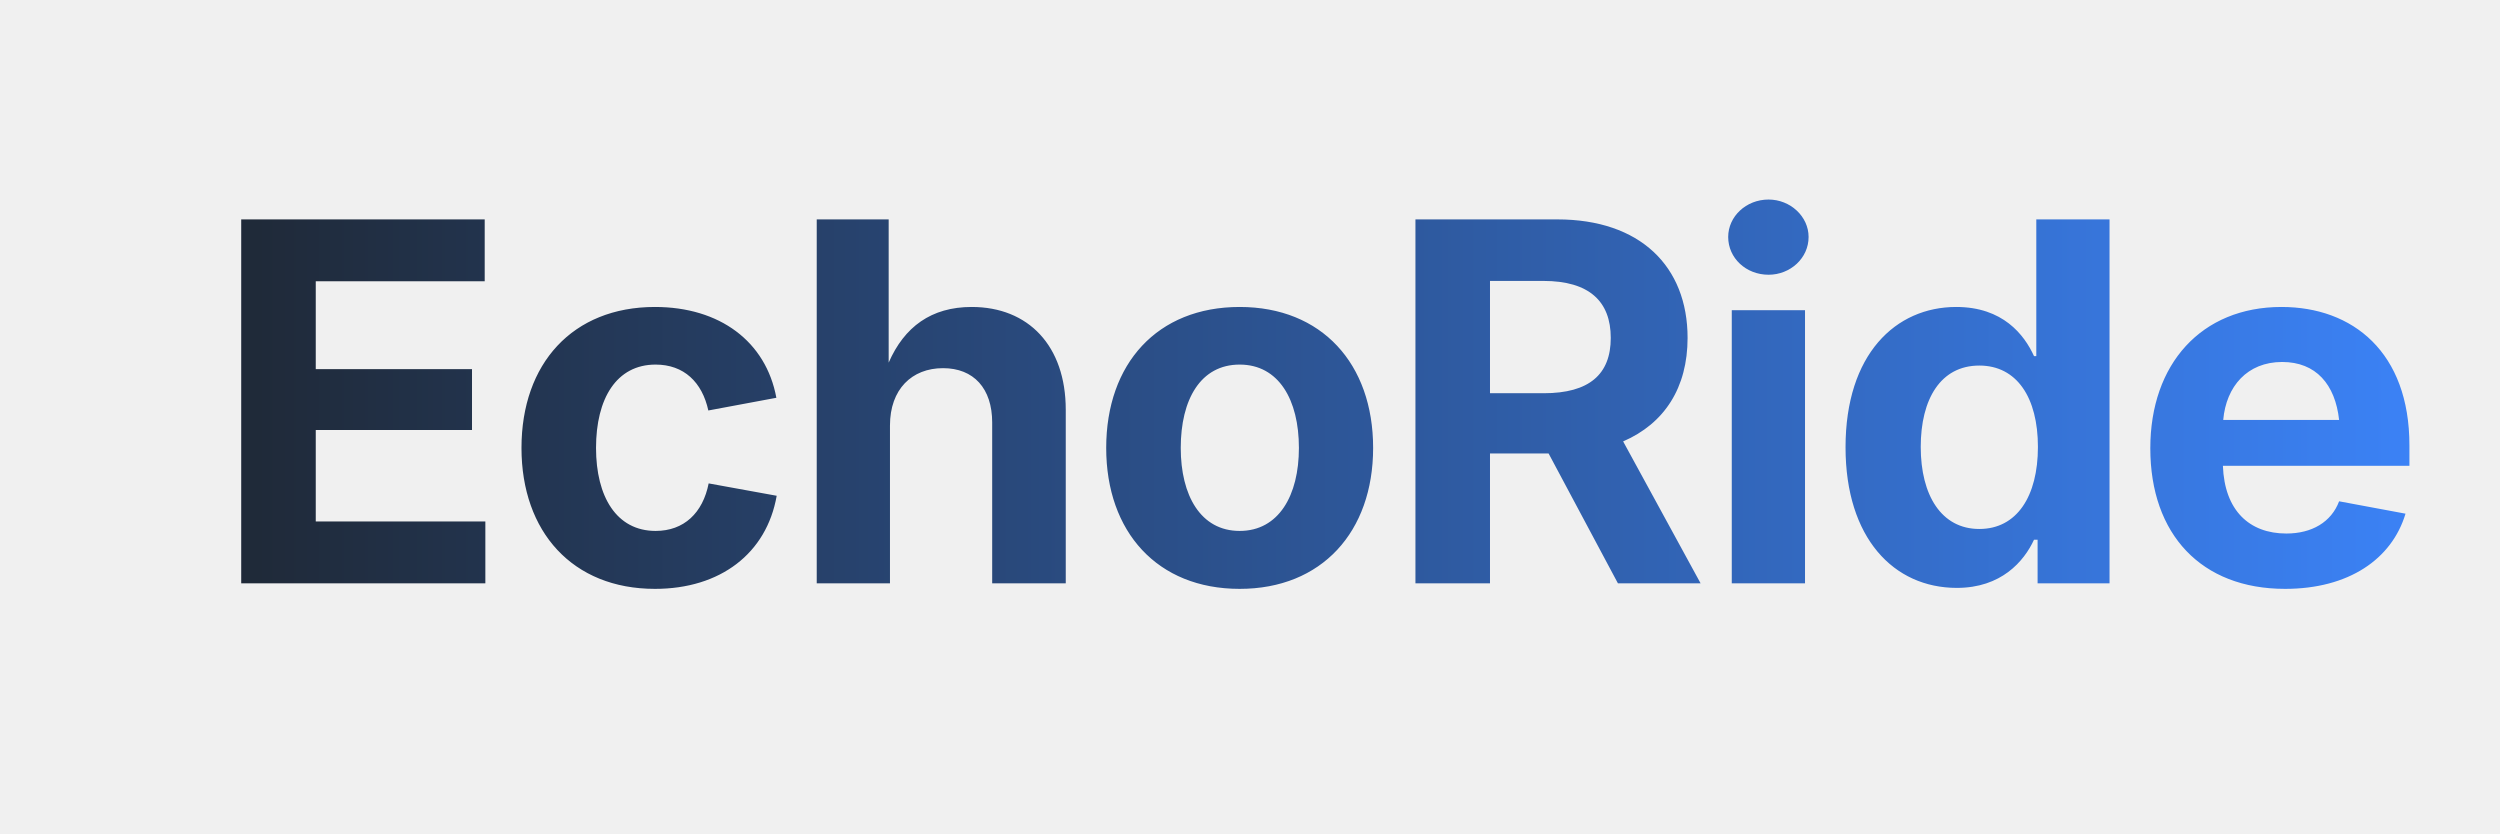
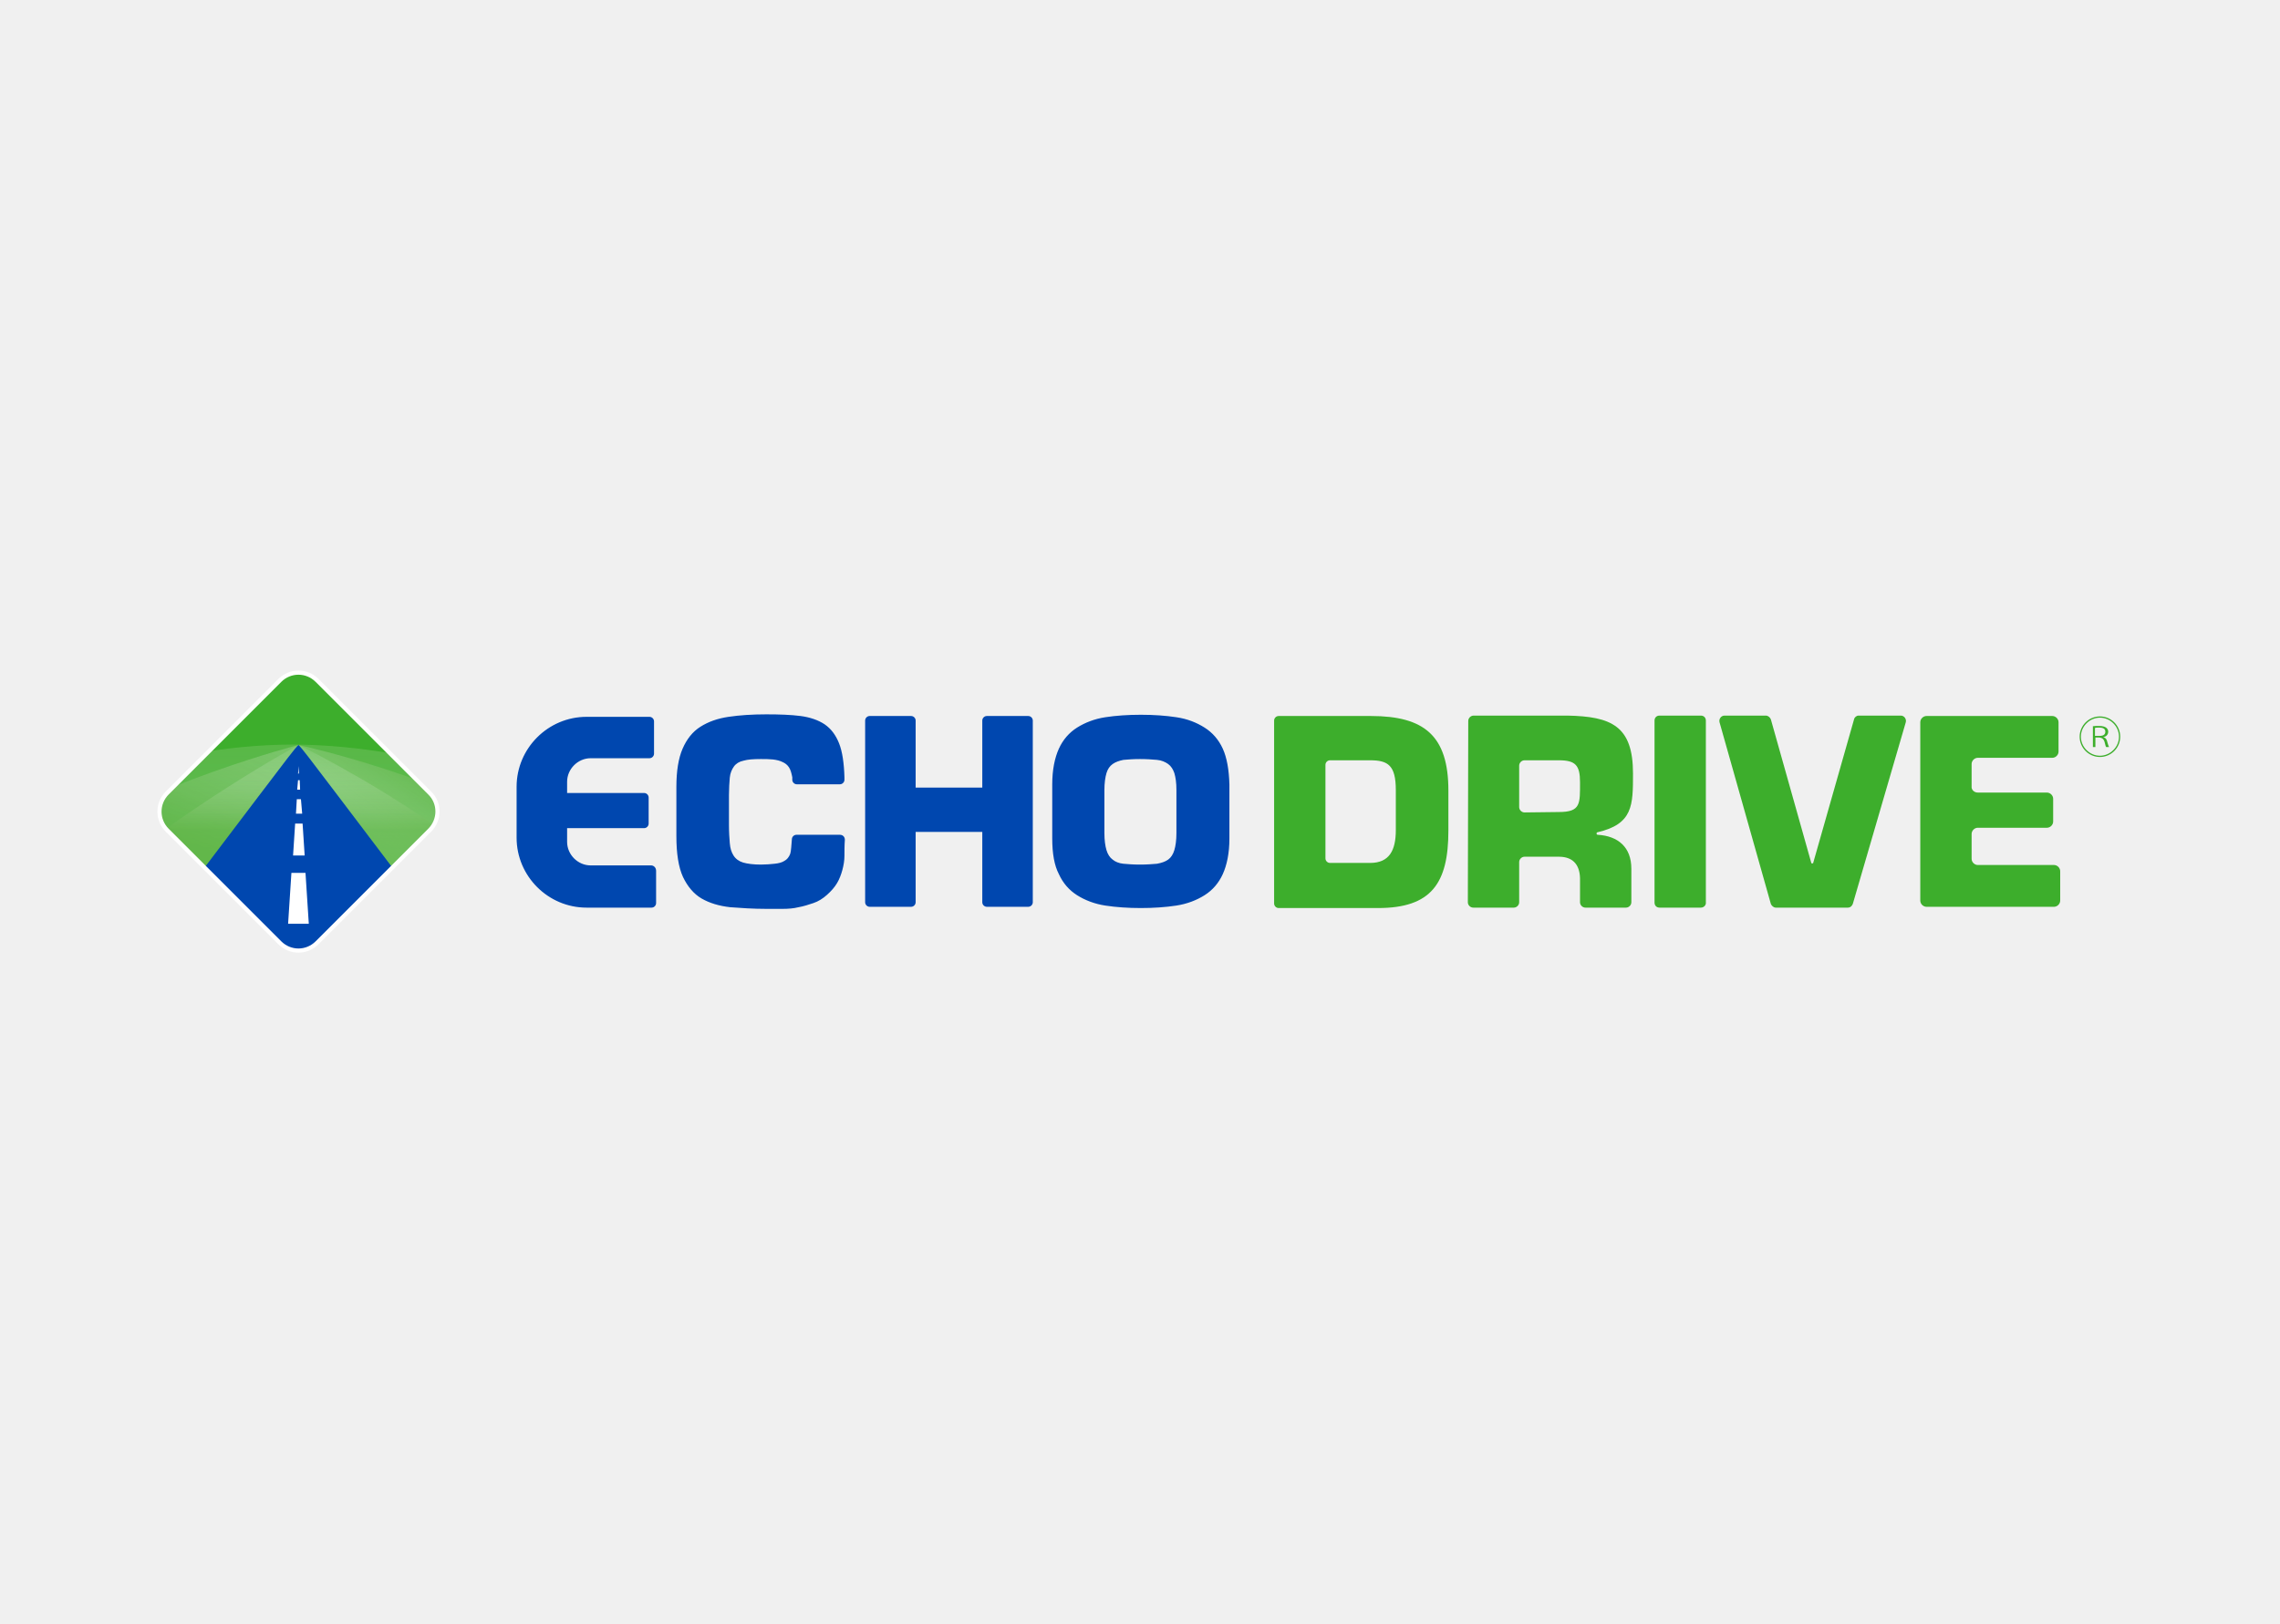
- <svg xmlns="http://www.w3.org/2000/svg" width="120" height="40" viewBox="0 0 120 40">
-   <defs>
-     <linearGradient id="textGradient" x1="0%" y1="0%" x2="100%" y2="0%">
-       <stop offset="0%" style="stop-color:#1f2937" />
-       <stop offset="100%" style="stop-color:#3b82f6" />
-     </linearGradient>
-   </defs>
-   <text x="10" y="28" font-family="system-ui, -apple-system, sans-serif" font-size="24" font-weight="700" fill="url(#textGradient)" letter-spacing="-0.5px">
-     EchoRide
-   </text>
+ <svg xmlns="http://www.w3.org/2000/svg" xmlns:xlink="http://www.w3.org/1999/xlink" version="1.0" id="Layer_1" x="0px" y="0px" viewBox="0 0 550.8 392.2" style="enable-background:new 0 0 550.8 392.2;" xml:space="preserve">
+   <style type="text/css">
+ 	.st0{fill:#3DAE2C;}
+ 	.st1{fill:#0047AF;}
+ 	.st2{opacity:0.45;clip-path:url(#SVGID_2_);fill:url(#SVGID_4_);enable-background:new    ;}
+ 	.st3{clip-path:url(#SVGID_6_);}
+ 	.st4{opacity:0.62;}
+ 	.st5{fill:url(#SVGID_7_);}
+ 	.st6{opacity:0.5;}
+ 	.st7{fill:url(#SVGID_8_);}
+ 	.st8{fill:url(#SVGID_9_);}
+ 	.st9{fill:url(#SVGID_10_);}
+ 	.st10{fill:#FFFFFF;}
+ 	.st11{fill:none;stroke:#FFFFFF;stroke-miterlimit:10;}
+ </style>
+   <g>
+     <g>
+       <path class="st0" d="M307.8,174.1c0-0.6,0.5-1.1,1.1-1.1h22.3c12.9,0,18.7,4.8,18.7,18v9.7c0,12.7-4.1,18.7-17,18.7h-24    c-0.6,0-1.1-0.5-1.1-1.1V174.1z M320.2,207.4c0,0.6,0.5,1.1,1.1,1.1h9.7c4.6,0,6.2-3,6.2-7.9v-9.7c0-6-1.9-7.2-6.2-7.2h-9.7    c-0.6,0-1.1,0.5-1.1,1.1V207.4z" />
+       <path class="st0" d="M354.7,174.2c0-0.7,0.6-1.3,1.3-1.3h22.6c10.7,0.2,15.9,2.5,15.9,14c0,7.7,0,12.2-8.6,14.2    c-0.1,0-0.2,0.1-0.2,0.3l0,0c0,0.2,0.1,0.3,0.3,0.3c4.9,0.3,8.1,3,8.1,8.2v8.1c0,0.7-0.6,1.3-1.3,1.3H383c-0.7,0-1.3-0.6-1.3-1.3    v-5.2c0.1-3.5-1.4-5.8-5.1-5.8h-8.3c-0.7,0-1.3,0.6-1.3,1.3v9.7c0,0.7-0.6,1.3-1.3,1.3h-9.8c-0.7,0-1.3-0.6-1.3-1.3L354.7,174.2    L354.7,174.2z M376.6,196.2c5.3,0,5.1-2,5.1-7.2c0-4.1-1.1-5.3-5.1-5.3h-8.3c-0.7,0-1.3,0.6-1.3,1.3v10c0,0.7,0.6,1.3,1.3,1.3    L376.6,196.2L376.6,196.2z" />
+       <path class="st0" d="M410.9,219.3h-10c-0.7,0-1.2-0.5-1.2-1.2v-44c0-0.7,0.5-1.2,1.2-1.2h10c0.7,0,1.2,0.5,1.2,1.2V218    C412.2,218.7,411.6,219.3,410.9,219.3z" />
+       <path class="st0" d="M449,172.9h10.2c0.8,0,1.4,0.8,1.2,1.6l-12.8,43.9c-0.2,0.5-0.6,0.9-1.2,0.9H429c-0.5,0-1-0.4-1.2-0.9    l-12.4-43.9c-0.2-0.8,0.4-1.6,1.2-1.6h10c0.5,0,1,0.4,1.2,0.9l9.8,34.8h0.4l9.9-34.8C448,173.3,448.5,172.9,449,172.9z" />
+       <path class="st0" d="M477.8,191.5h16.7c0.8,0,1.5,0.7,1.5,1.5v5.5c0,0.8-0.7,1.5-1.5,1.5h-16.7c-0.8,0-1.5,0.7-1.5,1.5v6    c0,0.8,0.7,1.5,1.5,1.5h18.4c0.8,0,1.5,0.7,1.5,1.5v7.1c0,0.8-0.7,1.5-1.5,1.5h-30.8c-0.8,0-1.5-0.7-1.5-1.5v-43.1    c0-0.8,0.7-1.5,1.5-1.5h30.4c0.8,0,1.5,0.7,1.5,1.5v7.1c0,0.8-0.7,1.5-1.5,1.5h-18c-0.8,0-1.5,0.7-1.5,1.5v5.4    C476.2,190.8,476.9,191.5,477.8,191.5z" />
+     </g>
+     <path class="st1" d="M157.3,209.1h-14.6c-3.1,0-5.7-2.6-5.7-5.7v-3.3h18.6c0.6,0,1.1-0.5,1.1-1.1v-6.3c0-0.6-0.5-1.1-1.1-1.1H137   v-2.7c0-3.1,2.6-5.7,5.7-5.7h14.2c0.6,0,1.1-0.5,1.1-1.1v-7.8c0-0.6-0.5-1.1-1.1-1.1h-15.2c-9.3,0-16.9,7.6-16.9,16.9v12.3   c0,9.3,7.6,16.9,16.9,16.9h15.7c0.6,0,1.1-0.5,1.1-1.1v-7.8C158.5,209.6,157.9,209.1,157.3,209.1z M202.9,201.7h-10.5   c-0.6,0-1.1,0.5-1.1,1.1c-0.1,1.2-0.2,3-0.4,3.5c-0.3,0.8-0.8,1.4-1.4,1.7c-0.6,0.4-1.4,0.6-2.4,0.7c-0.9,0.1-2.1,0.2-3.3,0.2   c-1.8,0-3.3-0.2-4.3-0.5c-1-0.3-1.8-0.9-2.3-1.7c-0.5-0.8-0.8-1.7-0.9-3c-0.1-1.2-0.2-2.7-0.2-4.4v-7.2c0-1.6,0.1-3,0.2-4.2   c0.1-1.1,0.5-2,1-2.7s1.3-1.2,2.3-1.4c1-0.3,2.4-0.4,4.2-0.4c1,0,2,0,2.9,0.1s1.7,0.3,2.3,0.6c0.7,0.3,1.2,0.7,1.6,1.3   c0.4,0.6,0.6,1.4,0.8,2.4v0.6c0,0.6,0.5,1.1,1.1,1.1h10.4c0.6,0,1.1-0.5,1.1-1.1v-0.6c-0.1-3.4-0.5-6.2-1.3-8.2s-1.9-3.5-3.5-4.6   c-1.5-1-3.5-1.7-5.8-2s-5.1-0.4-8.3-0.4c-3.4,0-6.4,0.2-9.1,0.6c-2.7,0.4-4.9,1.2-6.8,2.4c-1.9,1.2-3.3,3-4.3,5.3   c-1,2.3-1.5,5.4-1.5,9.2V202c0,4.2,0.5,7.5,1.6,9.9c1.1,2.3,2.6,4.1,4.5,5.2c1.9,1.1,4.2,1.8,6.9,2.1c2.6,0.2,5.6,0.4,8.7,0.4   c1.4,0,2.7,0,4,0s2.6-0.1,3.8-0.4c1.2-0.2,2.4-0.6,3.6-1c1.2-0.4,2.3-1.1,3.3-2c1-0.9,1.8-1.8,2.4-2.8c0.6-1,1-2.1,1.3-3.2   c0.3-1.1,0.5-2.3,0.5-3.4c0-0.8,0-2.7,0.1-3.9C204.1,202.2,203.6,201.7,202.9,201.7z M248.4,173h-10c-0.6,0-1.1,0.5-1.1,1.1v16.2   h-16.1v-16.2c0-0.6-0.5-1.1-1.1-1.1h-10c-0.6,0-1.1,0.5-1.1,1.1V218c0,0.6,0.5,1.1,1.1,1.1h10c0.6,0,1.1-0.5,1.1-1.1v-17h16.1v17   c0,0.6,0.5,1.1,1.1,1.1h10c0.6,0,1.1-0.5,1.1-1.1v-43.9C249.5,173.5,249,173,248.4,173z M295.4,180.9c-1-2.2-2.5-3.9-4.4-5.1   s-4.1-2.1-6.8-2.5c-2.6-0.4-5.5-0.6-8.6-0.6c-3.1,0-6,0.2-8.6,0.6c-2.6,0.4-4.9,1.3-6.8,2.5s-3.4,2.9-4.4,5.1   c-1,2.2-1.6,5.1-1.6,8.6v13.1c0,3.6,0.5,6.5,1.6,8.6c1,2.2,2.5,3.9,4.4,5.1s4.2,2.1,6.8,2.5c2.6,0.4,5.5,0.6,8.6,0.6   c3.1,0,6-0.2,8.6-0.6c2.6-0.4,4.9-1.3,6.8-2.5c1.9-1.2,3.4-2.9,4.4-5.1s1.6-5.1,1.6-8.6v-13C296.9,186,296.4,183.1,295.4,180.9z    M284.2,201.3c0,1.7-0.2,3.1-0.5,4.1c-0.3,1-0.8,1.8-1.5,2.3c-0.7,0.5-1.6,0.8-2.7,1c-1.1,0.1-2.5,0.2-4.1,0.2s-2.9-0.1-4-0.2   c-1.1-0.1-2-0.5-2.6-1c-0.7-0.5-1.2-1.3-1.5-2.3s-0.5-2.4-0.5-4.1v-10.4c0-1.7,0.2-3.1,0.5-4.1s0.8-1.7,1.5-2.2s1.6-0.8,2.6-1   c1.1-0.1,2.4-0.2,4-0.2s3,0.1,4.1,0.2c1.1,0.1,2,0.5,2.7,1c0.7,0.5,1.2,1.3,1.5,2.2c0.3,1,0.5,2.3,0.5,4.1V201.3z" />
+     <g>
+       <g>
+         <g>
+           <g>
+             <path id="SVGID_3_" class="st0" d="M103.8,200.6l-27.2,27.2c-2.5,2.5-6.5,2.5-9,0l-27.2-27.2c-2.5-2.5-2.5-6.5,0-9l27.2-27.2       c2.5-2.5,6.5-2.5,9,0l27.3,27.3C106.3,194.1,106.3,198.1,103.8,200.6z" />
+           </g>
+           <g>
+             <g>
+               <g>
+                 <defs>
+                   <path id="SVGID_1_" d="M103.8,200.6l-27.2,27.2c-2.5,2.5-6.5,2.5-9,0l-27.2-27.2c-2.5-2.5-2.5-6.5,0-9l27.2-27.2          c2.5-2.5,6.5-2.5,9,0l27.3,27.3C106.3,194.1,106.3,198.1,103.8,200.6z" />
+                 </defs>
+                 <clipPath id="SVGID_2_">
+                   <use xlink:href="#SVGID_1_" style="overflow:visible;" />
+                 </clipPath>
+                 <linearGradient id="SVGID_4_" gradientUnits="userSpaceOnUse" x1="72.1" y1="-1331.788" x2="72.1" y2="-1288.033" gradientTransform="matrix(1 0 0 -1 0 -1120.724)">
+                   <stop offset="0" style="stop-color:#FFFFFF;stop-opacity:0.2" />
+                   <stop offset="0.172" style="stop-color:#E1F1DC;stop-opacity:0.337" />
+                   <stop offset="0.572" style="stop-color:#9FD28F;stop-opacity:0.658" />
+                   <stop offset="0.859" style="stop-color:#76BE5F;stop-opacity:0.887" />
+                   <stop offset="1" style="stop-color:#66B74C" />
+                 </linearGradient>
+                 <path class="st2" d="M146.8,210.7c0,17-44,30.8-76.1,30.8s-73.3-13.8-73.3-30.8s41.2-30.8,73.3-30.8S146.8,193.7,146.8,210.7         z" />
+               </g>
+             </g>
+           </g>
+           <g>
+             <g>
+               <g>
+                 <defs>
+                   <path id="SVGID_5_" d="M103.8,200.6l-27.2,27.2c-2.5,2.5-6.5,2.5-9,0l-27.2-27.2c-2.5-2.5-2.5-6.5,0-9l27.2-27.2          c2.5-2.5,6.5-2.5,9,0l27.3,27.3C106.3,194.1,106.3,198.1,103.8,200.6z" />
+                 </defs>
+                 <clipPath id="SVGID_6_">
+                   <use xlink:href="#SVGID_5_" style="overflow:visible;" />
+                 </clipPath>
+                 <g class="st3">
+                   <g>
+                     <g class="st4">
+                       <linearGradient id="SVGID_7_" gradientUnits="userSpaceOnUse" x1="198.478" y1="-1175.794" x2="182.088" y2="-1226.882" gradientTransform="matrix(0.995 0.0996 0.0996 -0.995 -20.3909 -1038.724)">
+                         <stop offset="0" style="stop-color:#FFFFFF;stop-opacity:0.2" />
+                         <stop offset="0.172" style="stop-color:#E1F1DC;stop-opacity:0.337" />
+                         <stop offset="0.572" style="stop-color:#9FD28F;stop-opacity:0.658" />
+                         <stop offset="0.859" style="stop-color:#76BE5F;stop-opacity:0.887" />
+                         <stop offset="1" style="stop-color:#66B74C" />
+                       </linearGradient>
+                       <path class="st5" d="M72.1,180c0,0-35.1,9-60.5,25.1l9.5,20l15.7,1.1l21.8-17.5L72.1,180z" />
+                     </g>
+                     <g class="st6">
+                       <linearGradient id="SVGID_8_" gradientUnits="userSpaceOnUse" x1="43.15" y1="-1302.438" x2="43.15" y2="-1321.274" gradientTransform="matrix(1 0 0 -1 0 -1120.724)">
+                         <stop offset="0" style="stop-color:#FFFFFF;stop-opacity:0.2" />
+                         <stop offset="0.172" style="stop-color:#E1F1DC;stop-opacity:0.337" />
+                         <stop offset="0.572" style="stop-color:#9FD28F;stop-opacity:0.658" />
+                         <stop offset="0.859" style="stop-color:#76BE5F;stop-opacity:0.887" />
+                         <stop offset="1" style="stop-color:#66B74C" />
+                       </linearGradient>
+                       <path class="st7" d="M72.1,180c0,0-27.4,14.7-52.5,36.2l-5.4,13.1l28.3-0.7l19.2-19L72.1,180z" />
+                     </g>
+                     <g class="st4">
+                       <linearGradient id="SVGID_9_" gradientUnits="userSpaceOnUse" x1="-1536.414" y1="-1412.924" x2="-1557.864" y2="-1387.66" gradientTransform="matrix(-0.995 0.0996 -0.0996 -0.995 -1579.853 -1038.724)">
+                         <stop offset="0" style="stop-color:#FFFFFF;stop-opacity:0.2" />
+                         <stop offset="0.172" style="stop-color:#E1F1DC;stop-opacity:0.337" />
+                         <stop offset="0.572" style="stop-color:#9FD28F;stop-opacity:0.658" />
+                         <stop offset="0.859" style="stop-color:#76BE5F;stop-opacity:0.887" />
+                         <stop offset="1" style="stop-color:#66B74C" />
+                       </linearGradient>
+                       <path class="st8" d="M72.1,180c0,0,35.4,7.6,60.8,23.6l-9.8,21.5l-15.7,1.1l-21.8-17.5L72.1,180z" />
+                     </g>
+                     <g class="st6">
+                       <linearGradient id="SVGID_10_" gradientUnits="userSpaceOnUse" x1="-1701.294" y1="-1302.438" x2="-1701.294" y2="-1321.274" gradientTransform="matrix(-1 0 0 -1 -1600.244 -1120.724)">
+                         <stop offset="0" style="stop-color:#FFFFFF;stop-opacity:0.2" />
+                         <stop offset="0.172" style="stop-color:#E1F1DC;stop-opacity:0.337" />
+                         <stop offset="0.572" style="stop-color:#9FD28F;stop-opacity:0.658" />
+                         <stop offset="0.859" style="stop-color:#76BE5F;stop-opacity:0.887" />
+                         <stop offset="1" style="stop-color:#66B74C" />
+                       </linearGradient>
+                       <path class="st9" d="M72.1,180c0,0,30.9,14.8,53.4,35.8l4.5,14.9l-28.3-2.1l-19.2-19L72.1,180z" />
+                     </g>
+                     <path class="st1" d="M72.1,180c-1,0.7-10.9,14.3-41.8,54.7L8.6,258.4h127l-21.7-23.7C83,194.3,73.1,180.7,72.1,180" />
+                     <path class="st10" d="M72.7,193.1h-1l-0.2,3.5H73L72.7,193.1z M73.8,210.9h-3.4l-0.8,12.3h5L73.8,210.9z M73.1,199h-1.8           l-0.5,7.7h2.8L73.1,199z M75.1,230.5h-5.9l-3.1,28.6h12L75.1,230.5z M72.4,188.5H72l-0.2,2.3h0.7L72.4,188.5z M72.2,185.1           l-0.2,1.8h0.2V185.1z" />
+                   </g>
+                 </g>
+               </g>
+             </g>
+           </g>
+         </g>
+       </g>
+     </g>
+     <path class="st11" d="M103.8,200.6l-27.2,27.2c-2.5,2.5-6.5,2.5-9,0l-27.2-27.2c-2.5-2.5-2.5-6.5,0-9l27.2-27.2   c2.5-2.5,6.5-2.5,9,0l27.3,27.3C106.3,194.1,106.3,198.1,103.8,200.6z" />
+   </g>
+   <g>
+     <path class="st0" d="M507.3,182.9c-2.7,0-4.9-2.2-4.9-4.9s2.2-4.9,4.9-4.9c2.7,0,4.9,2.2,4.9,4.9   C512.2,180.7,510,182.9,507.3,182.9z M502.7,178c0,2.5,2.1,4.6,4.6,4.6s4.6-2.1,4.6-4.6s-2.1-4.6-4.6-4.6   C504.8,173.4,502.7,175.5,502.7,178z M505.5,175.5c0.4-0.1,1-0.1,1.6-0.1c1.8,0,2.2,0.8,2.2,1.4c0,0.7-0.5,1.2-1.2,1.3l0,0   c0.5,0.1,0.8,0.5,0.9,0.9c0.2,0.8,0.4,1.3,0.5,1.5h-0.7c-0.1-0.1-0.2-0.5-0.4-1.3c-0.2-0.6-0.5-0.9-1.2-1h-1v2.3h-0.6v-5H505.5z    M506.2,177.8h1.1c0.9,0,1.3-0.4,1.3-1c0-0.7-0.5-1-1.5-1c-0.5,0-0.8,0-1,0.1v1.9H506.2z" />
+   </g>
</svg>
